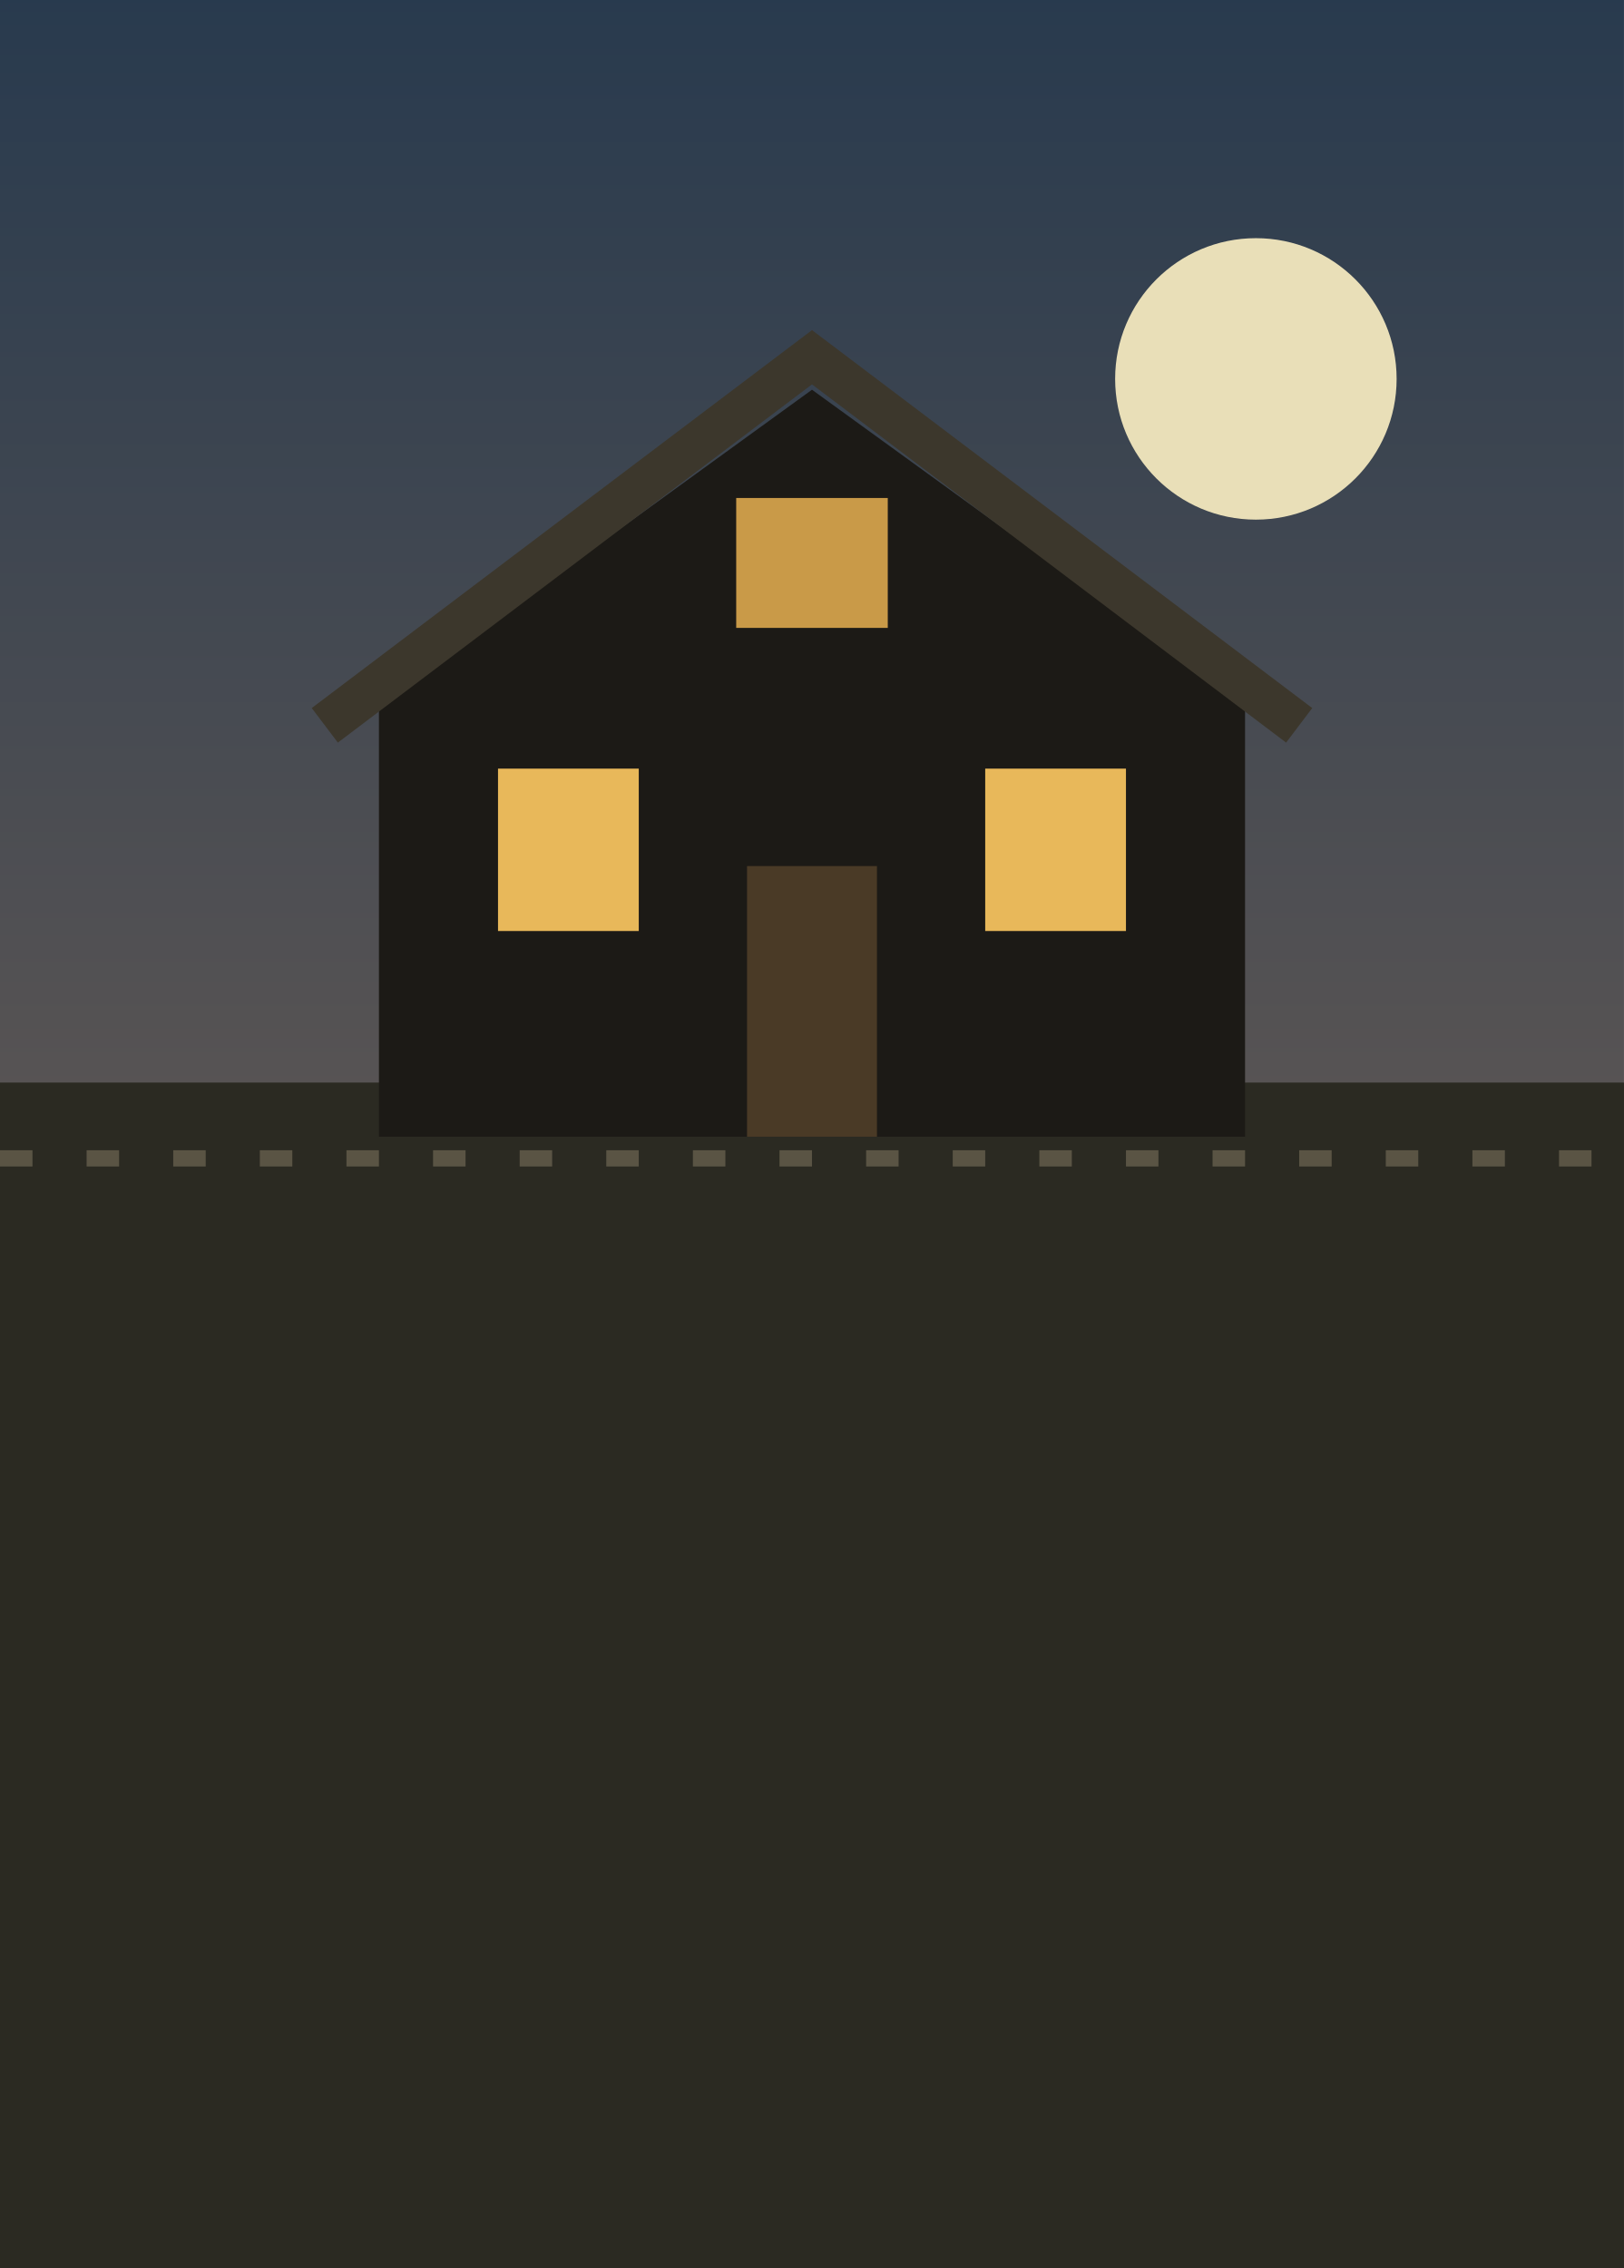
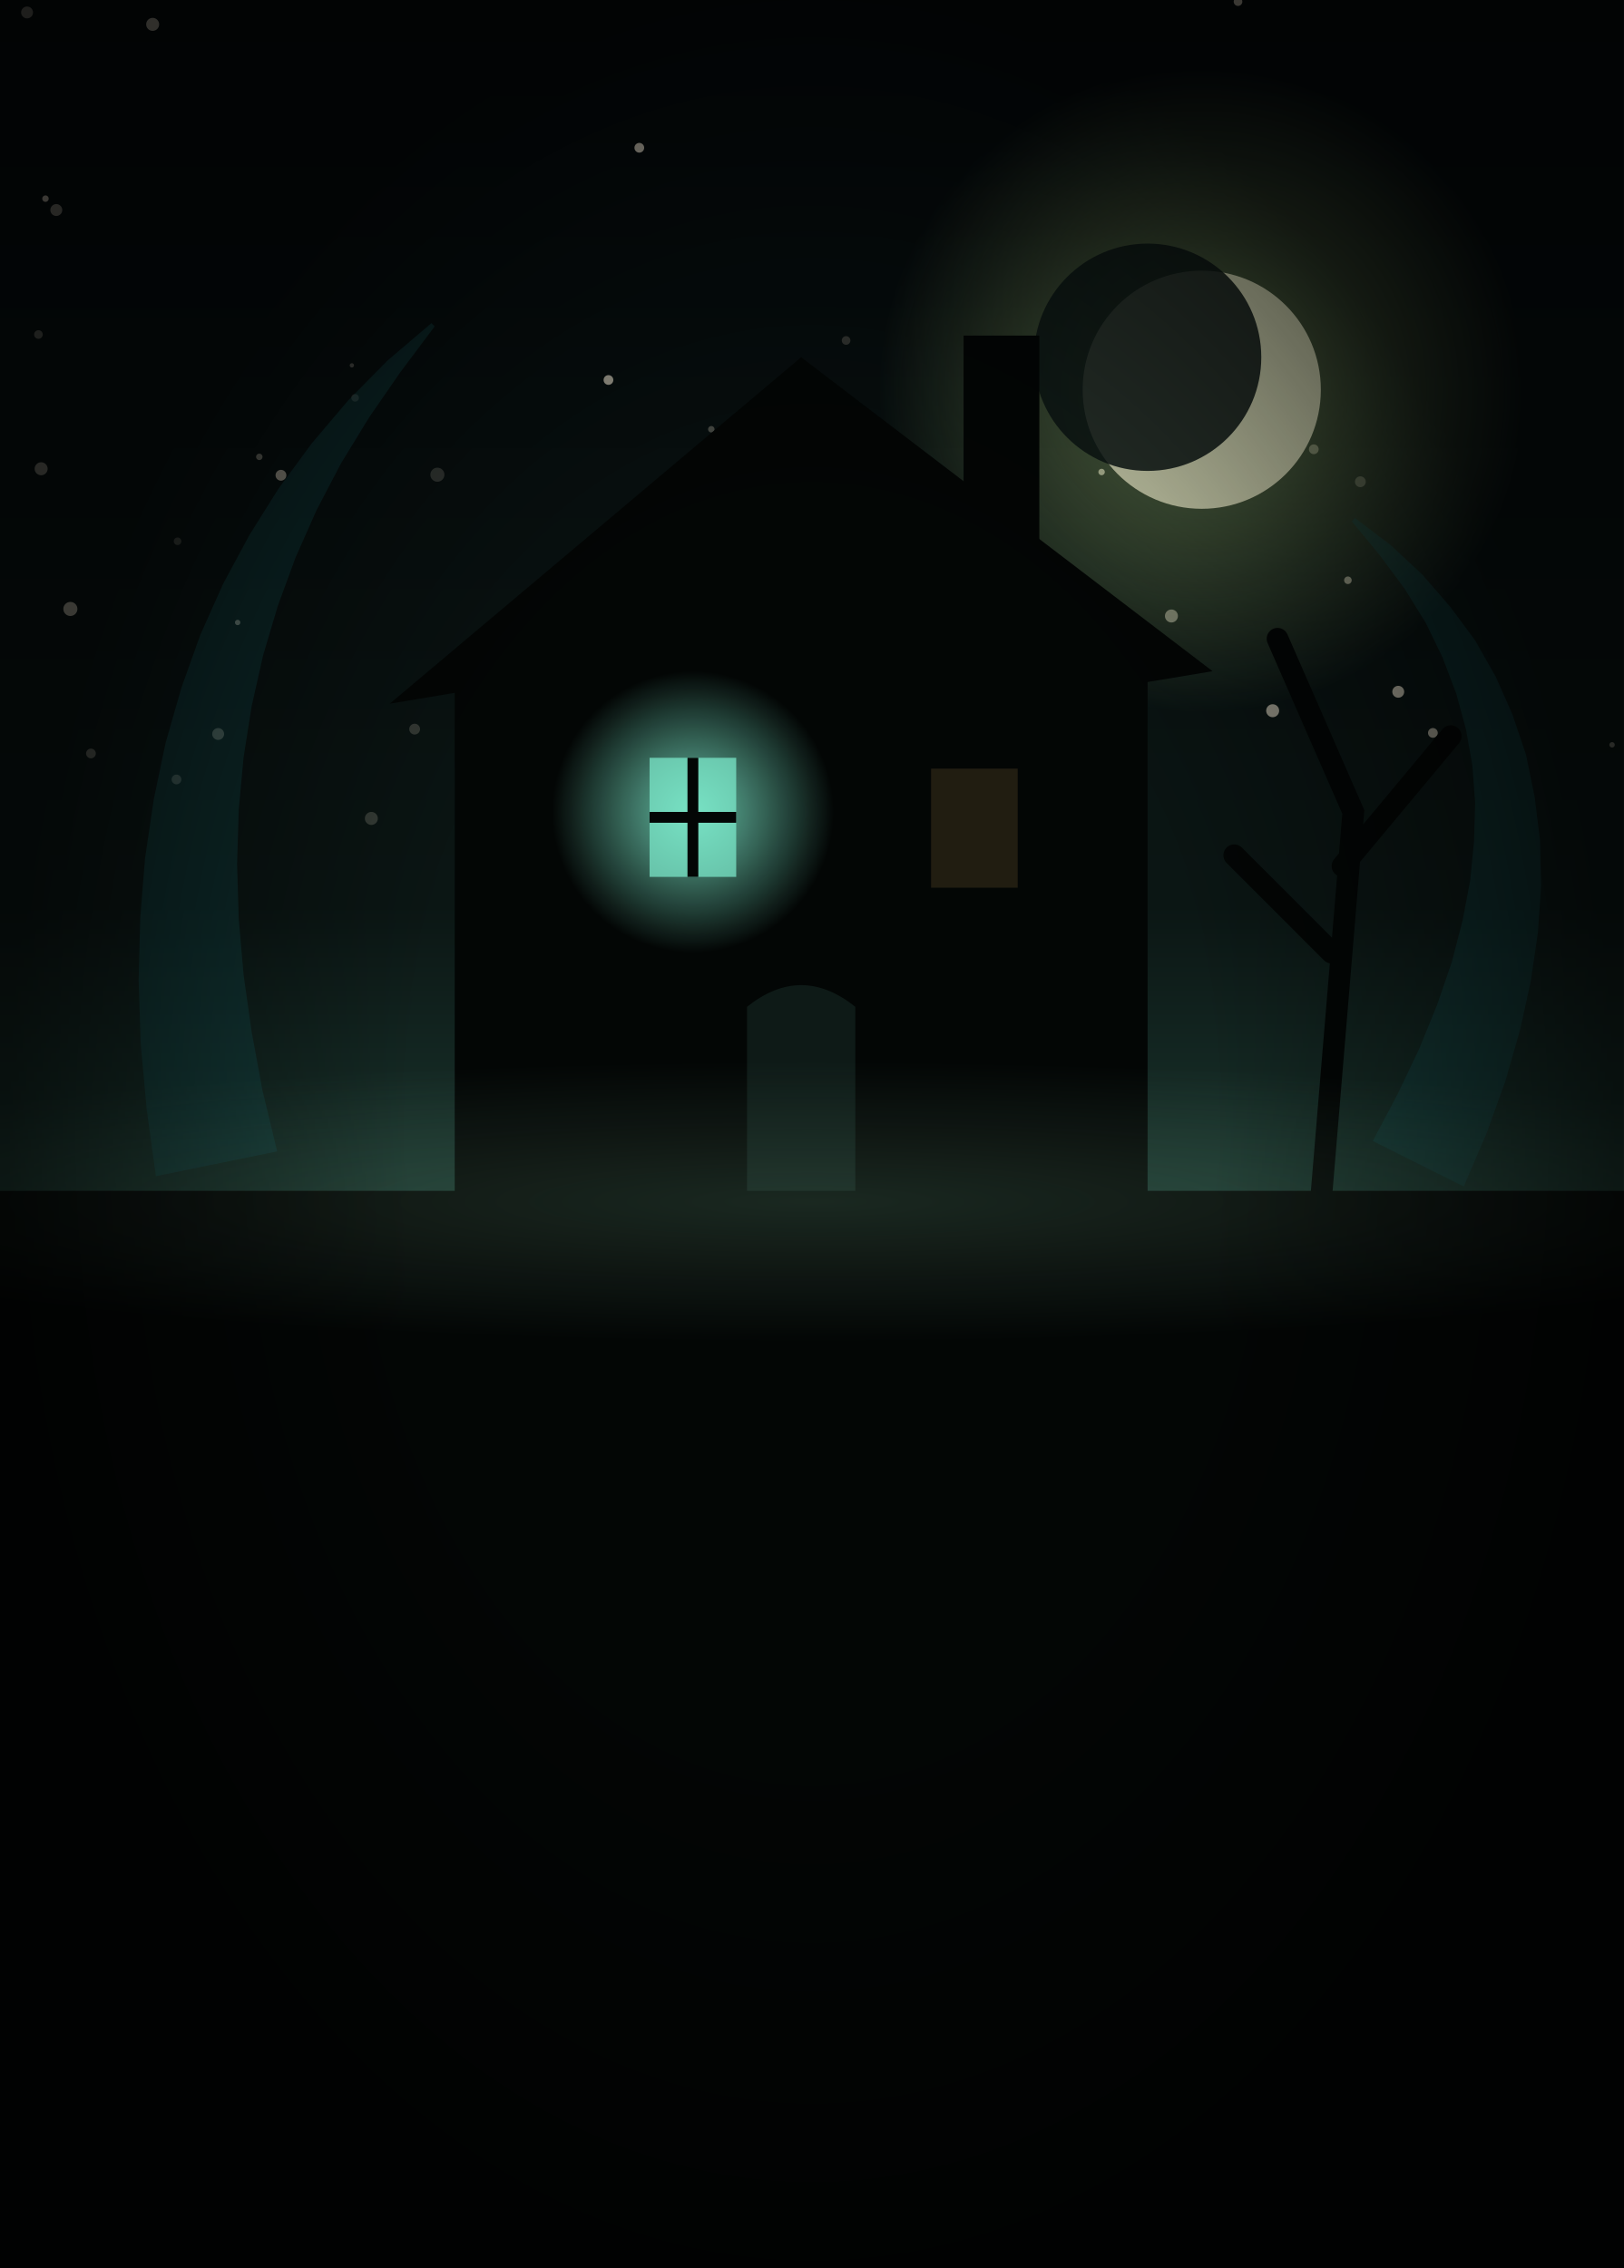
<svg xmlns="http://www.w3.org/2000/svg" width="300" height="419" viewBox="0 0 300 419">
  <defs>
    <linearGradient id="sky" x1="0" y1="0" x2="0" y2="1">
-       <stop offset="0" stop-color="#283a4e" />
-       <stop offset="1" stop-color="#8a6f5a" />
+       <stop offset="0" stop-color="#04090b" />
+       <stop offset="0.4" stop-color="#0b1614" />
+       <stop offset="0.55" stop-color="#1d3a32" />
+       <stop offset="1" stop-color="#030605" />
    </linearGradient>
+     <radialGradient id="moon" cx="0.5" cy="0.5">
+       <stop offset="0" stop-color="#b5d98a" stop-opacity="0.55" />
+       <stop offset="1" stop-color="#b5d98a" stop-opacity="0" />
+     </radialGradient>
+     <radialGradient id="win" cx="0.5" cy="0.5">
+       <stop offset="0" stop-color="#7ff0d0" stop-opacity="0.8" />
+       <stop offset="1" stop-color="#7ff0d0" stop-opacity="0" />
+     </radialGradient>
+     <radialGradient id="fog" cx="0.5" cy="0.5">
+       <stop offset="0" stop-color="#6ea082" stop-opacity="0.22" />
+       <stop offset="1" stop-color="#6ea082" stop-opacity="0" />
+     </radialGradient>
+     <radialGradient id="vig" cx="0.5" cy="0.5">
+       <stop offset="0.5" stop-color="#000" stop-opacity="0" />
+       <stop offset="1" stop-color="#000" stop-opacity="0.6" />
+     </radialGradient>
  </defs>
  <rect width="300" height="419" fill="url(#sky)" />
-   <circle cx="232" cy="70" r="26" fill="#e9dfb8" />
-   <rect y="200" width="300" height="219" fill="#2b2a22" />
-   <path d="M70 210V130L150 72L230 130V210Z" fill="#1c1a16" />
-   <path d="M60 134L150 66L240 134" fill="none" stroke="#3c372c" stroke-width="8" />
-   <rect x="92" y="142" width="26" height="30" fill="#e8b85a" />
-   <rect x="182" y="142" width="26" height="30" fill="#e8b85a" />
-   <rect x="138" y="160" width="24" height="50" fill="#4a3a26" />
-   <rect x="136" y="92" width="28" height="24" fill="#c99a48" />
-   <path d="M0 214H300" stroke="#5a5444" stroke-width="3" stroke-dasharray="6 10" />
+   <g fill="#ece3cf">
+     <circle cx="40.3" cy="135.6" r="1.1" fill-opacity="0.4" />
+     <circle cx="148.6" cy="71.9" r="1" fill-opacity="0.7" />
+     <circle cx="28.2" cy="4.5" r="1.2" fill-opacity="0.5" />
+     <circle cx="228.7" cy="0.3" r="0.8" fill-opacity="0.6" />
+     <circle cx="68.6" cy="151.2" r="1.2" fill-opacity="0.2" />
+     <circle cx="7.6" cy="86.6" r="1.2" fill-opacity="0.4" />
+     <circle cx="65" cy="67.5" r="0.4" fill-opacity="0.3" />
+     <circle cx="131.4" cy="79.3" r="0.6" fill-opacity="0.3" />
+     <circle cx="65.6" cy="73.5" r="0.7" fill-opacity="0.2" />
+     <circle cx="251.3" cy="89" r="1" fill-opacity="0.3" />
+     <circle cx="297.8" cy="137.6" r="0.5" fill-opacity="0.4" />
+     <circle cx="216.4" cy="113.8" r="1.2" fill-opacity="0.5" />
+     <circle cx="249" cy="107.2" r="0.7" fill-opacity="0.6" />
+     <circle cx="264.7" cy="135.4" r="0.9" fill-opacity="0.6" />
+     <circle cx="10.4" cy="38.8" r="1.1" fill-opacity="0.4" />
+     <circle cx="51.9" cy="87.8" r="1" fill-opacity="0.6" />
+     <circle cx="112.4" cy="70.2" r="0.9" fill-opacity="0.7" />
+     <circle cx="156.3" cy="62.9" r="0.8" fill-opacity="0.2" />
+     <circle cx="13" cy="112.5" r="1.3" fill-opacity="0.6" />
+     <circle cx="118.1" cy="27.3" r="0.9" fill-opacity="0.8" />
+     <circle cx="231.2" cy="86.3" r="1.2" fill-opacity="0.3" />
+     <circle cx="154.1" cy="152.4" r="0.9" fill-opacity="0.5" />
+     <circle cx="80.8" cy="87.7" r="1.3" fill-opacity="0.2" />
+     <circle cx="235.1" cy="131.3" r="1.2" fill-opacity="0.6" />
+     <circle cx="242.7" cy="83" r="0.9" fill-opacity="0.5" />
+     <circle cx="16.8" cy="139.2" r="0.9" fill-opacity="0.3" />
+     <circle cx="151.4" cy="77.6" r="0.7" fill-opacity="0.4" />
+     <circle cx="161.5" cy="99.8" r="1" fill-opacity="0.5" />
+     <circle cx="8.4" cy="36.7" r="0.6" fill-opacity="0.6" />
+     <circle cx="258.3" cy="127.8" r="1.1" fill-opacity="0.7" />
+     <circle cx="76.6" cy="134.7" r="1" fill-opacity="0.2" />
+     <circle cx="5" cy="2.3" r="1.1" fill-opacity="0.3" />
+     <circle cx="32.8" cy="100" r="0.7" fill-opacity="0.2" />
+     <circle cx="47.9" cy="84.4" r="0.6" fill-opacity="0.4" />
+     <circle cx="213.5" cy="72.8" r="0.7" fill-opacity="0.5" />
+     <circle cx="7.1" cy="61.8" r="0.8" fill-opacity="0.3" />
+     <circle cx="32.6" cy="144" r="0.9" fill-opacity="0.3" />
+     <circle cx="181.7" cy="130.7" r="0.4" fill-opacity="0.2" />
+     <circle cx="43.9" cy="115" r="0.5" fill-opacity="0.6" />
+     <circle cx="203.5" cy="87.2" r="0.6" fill-opacity="0.8" />
+   </g>
+   <circle cx="222" cy="72" r="60" fill="url(#moon)" />
+   <circle cx="222" cy="72" r="22" fill="#d8dcb8" />
+   <circle cx="212" cy="66" r="21" fill="#0b1614" fill-opacity=".85" />
+   <path d="M51.2 212.7L48.5 201.5L46.5 190.7L45 180.1L44.1 169.7L43.8 159.6L44.1 149.6L45 139.9L46.5 130.4L48.6 121.1L51.3 112L54.6 103L58.5 94.2L63 85.6L68.2 77.1L74 68.7L80.3 60.3L79.7 59.7L71.6 66.6L64.3 74L57.6 81.9L51.5 90.2L46.1 98.8L41.2 107.9L37 117.3L33.5 127.1L30.6 137.2L28.4 147.7L26.8 158.5L25.9 169.7L25.6 181.2L26 192.9L27.1 205L28.8 217.3Z" fill="#16575a" fill-opacity="0.35" />
+   <path d="M270.4 219.2L274.6 209.4L278.1 199.7L280.8 190.3L282.8 181.2L284.1 172.3L284.7 163.6L284.5 155.3L283.5 147.2L281.9 139.4L279.4 132L276.3 125L272.5 118.3L267.9 112.1L262.8 106.2L256.9 100.7L250.3 95.7L249.7 96.3L254.9 102.6L259.5 108.8L263.4 115.1L266.5 121.5L269 128.1L270.8 134.7L272 141.4L272.5 148.3L272.3 155.4L271.6 162.6L270.2 170L268.2 177.7L265.5 185.6L262.2 193.7L258.2 202.1L253.6 210.8Z" fill="#16575a" fill-opacity="0.3" />
+   <path d="M84 222V128L72 130L148 66L224 124L212 126V222Z" fill="#030605" />
+   <path d="M178 92V62H192V104Z" fill="#030605" />
+   <circle cx="128" cy="150" r="26" fill="url(#win)" />
+   <rect x="120" y="140" width="16" height="22" fill="#7ff0d0" fill-opacity=".7" />
+   <path d="M128 140V162M120 151H136" stroke="#030605" stroke-width="2" />
+   <rect x="172" y="142" width="16" height="22" fill="#b08a4a" fill-opacity=".18" />
+   <path d="M138 222V186Q148 178 158 186V222Z" fill="#0e1a17" />
+   <path d="M244 222L250 150L236 118M248 160L268 136M246 176L228 158" stroke="#030605" stroke-width="4" fill="none" stroke-linecap="round" />
+   <rect y="220" width="300" height="199" fill="#030605" />
+   <ellipse cx="150" cy="222" rx="210" ry="26" fill="url(#fog)" />
+   <rect x="0" y="0" width="300" height="419" fill="url(#vig)" />
</svg>
